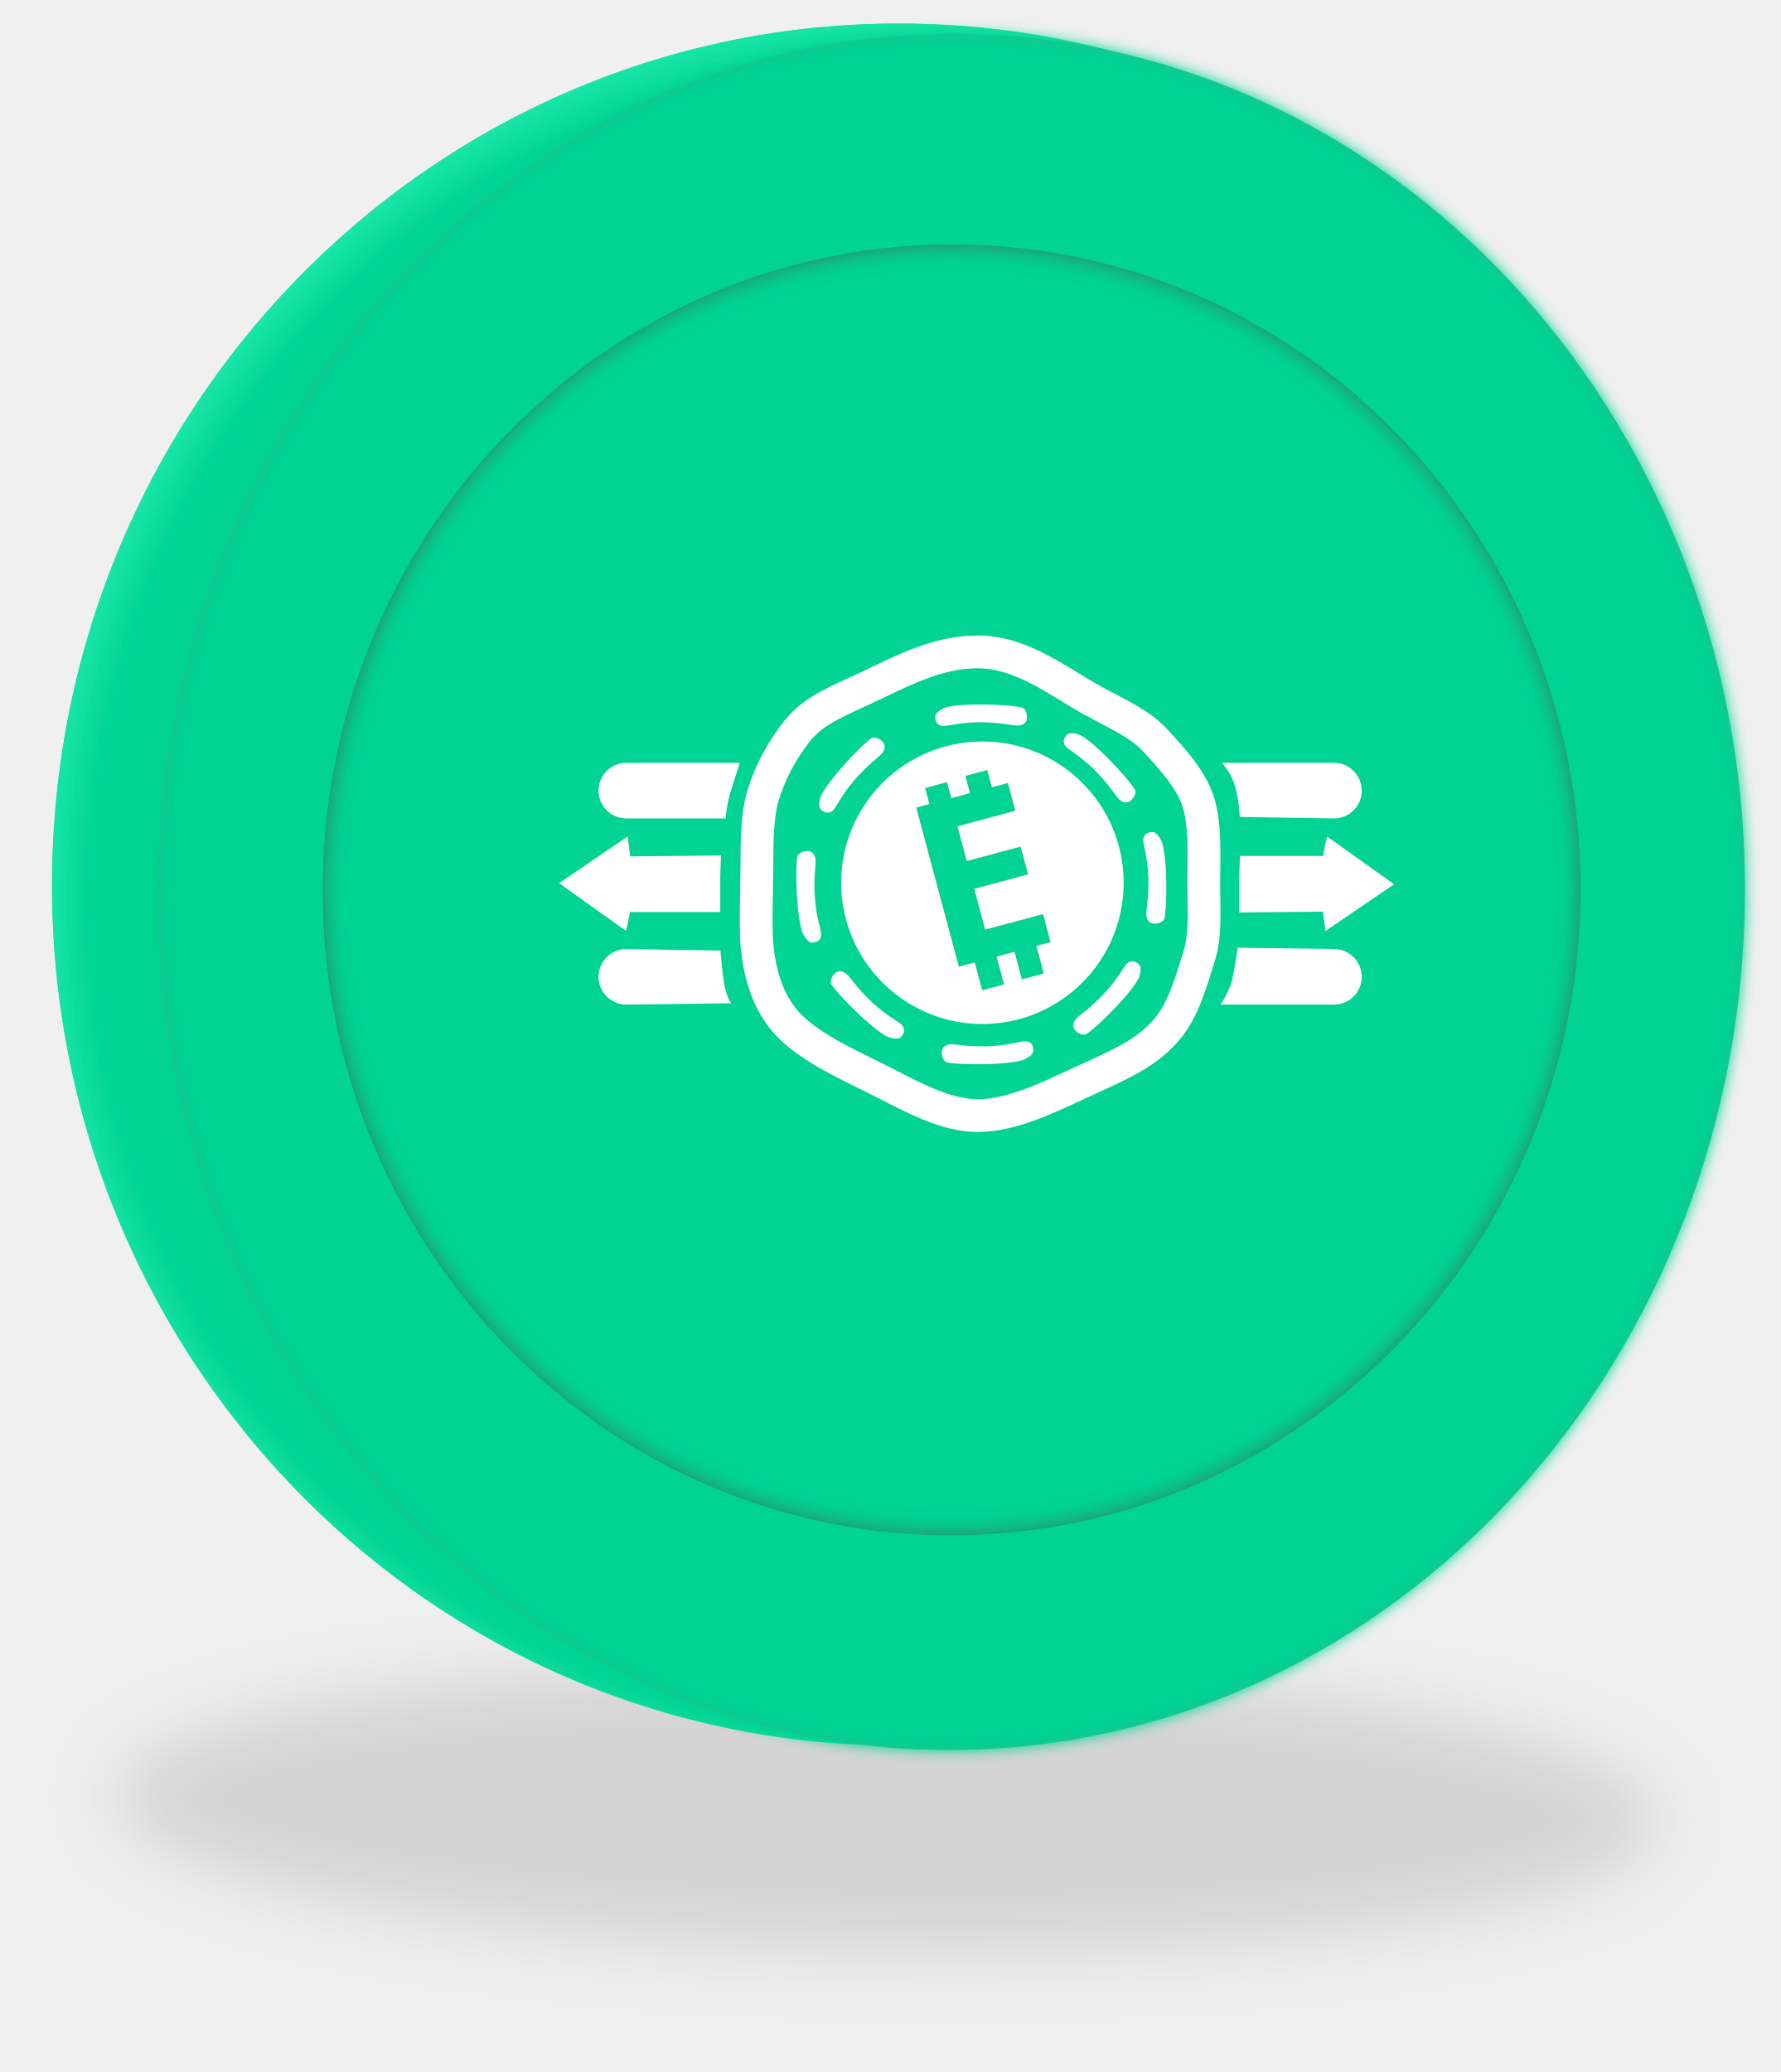
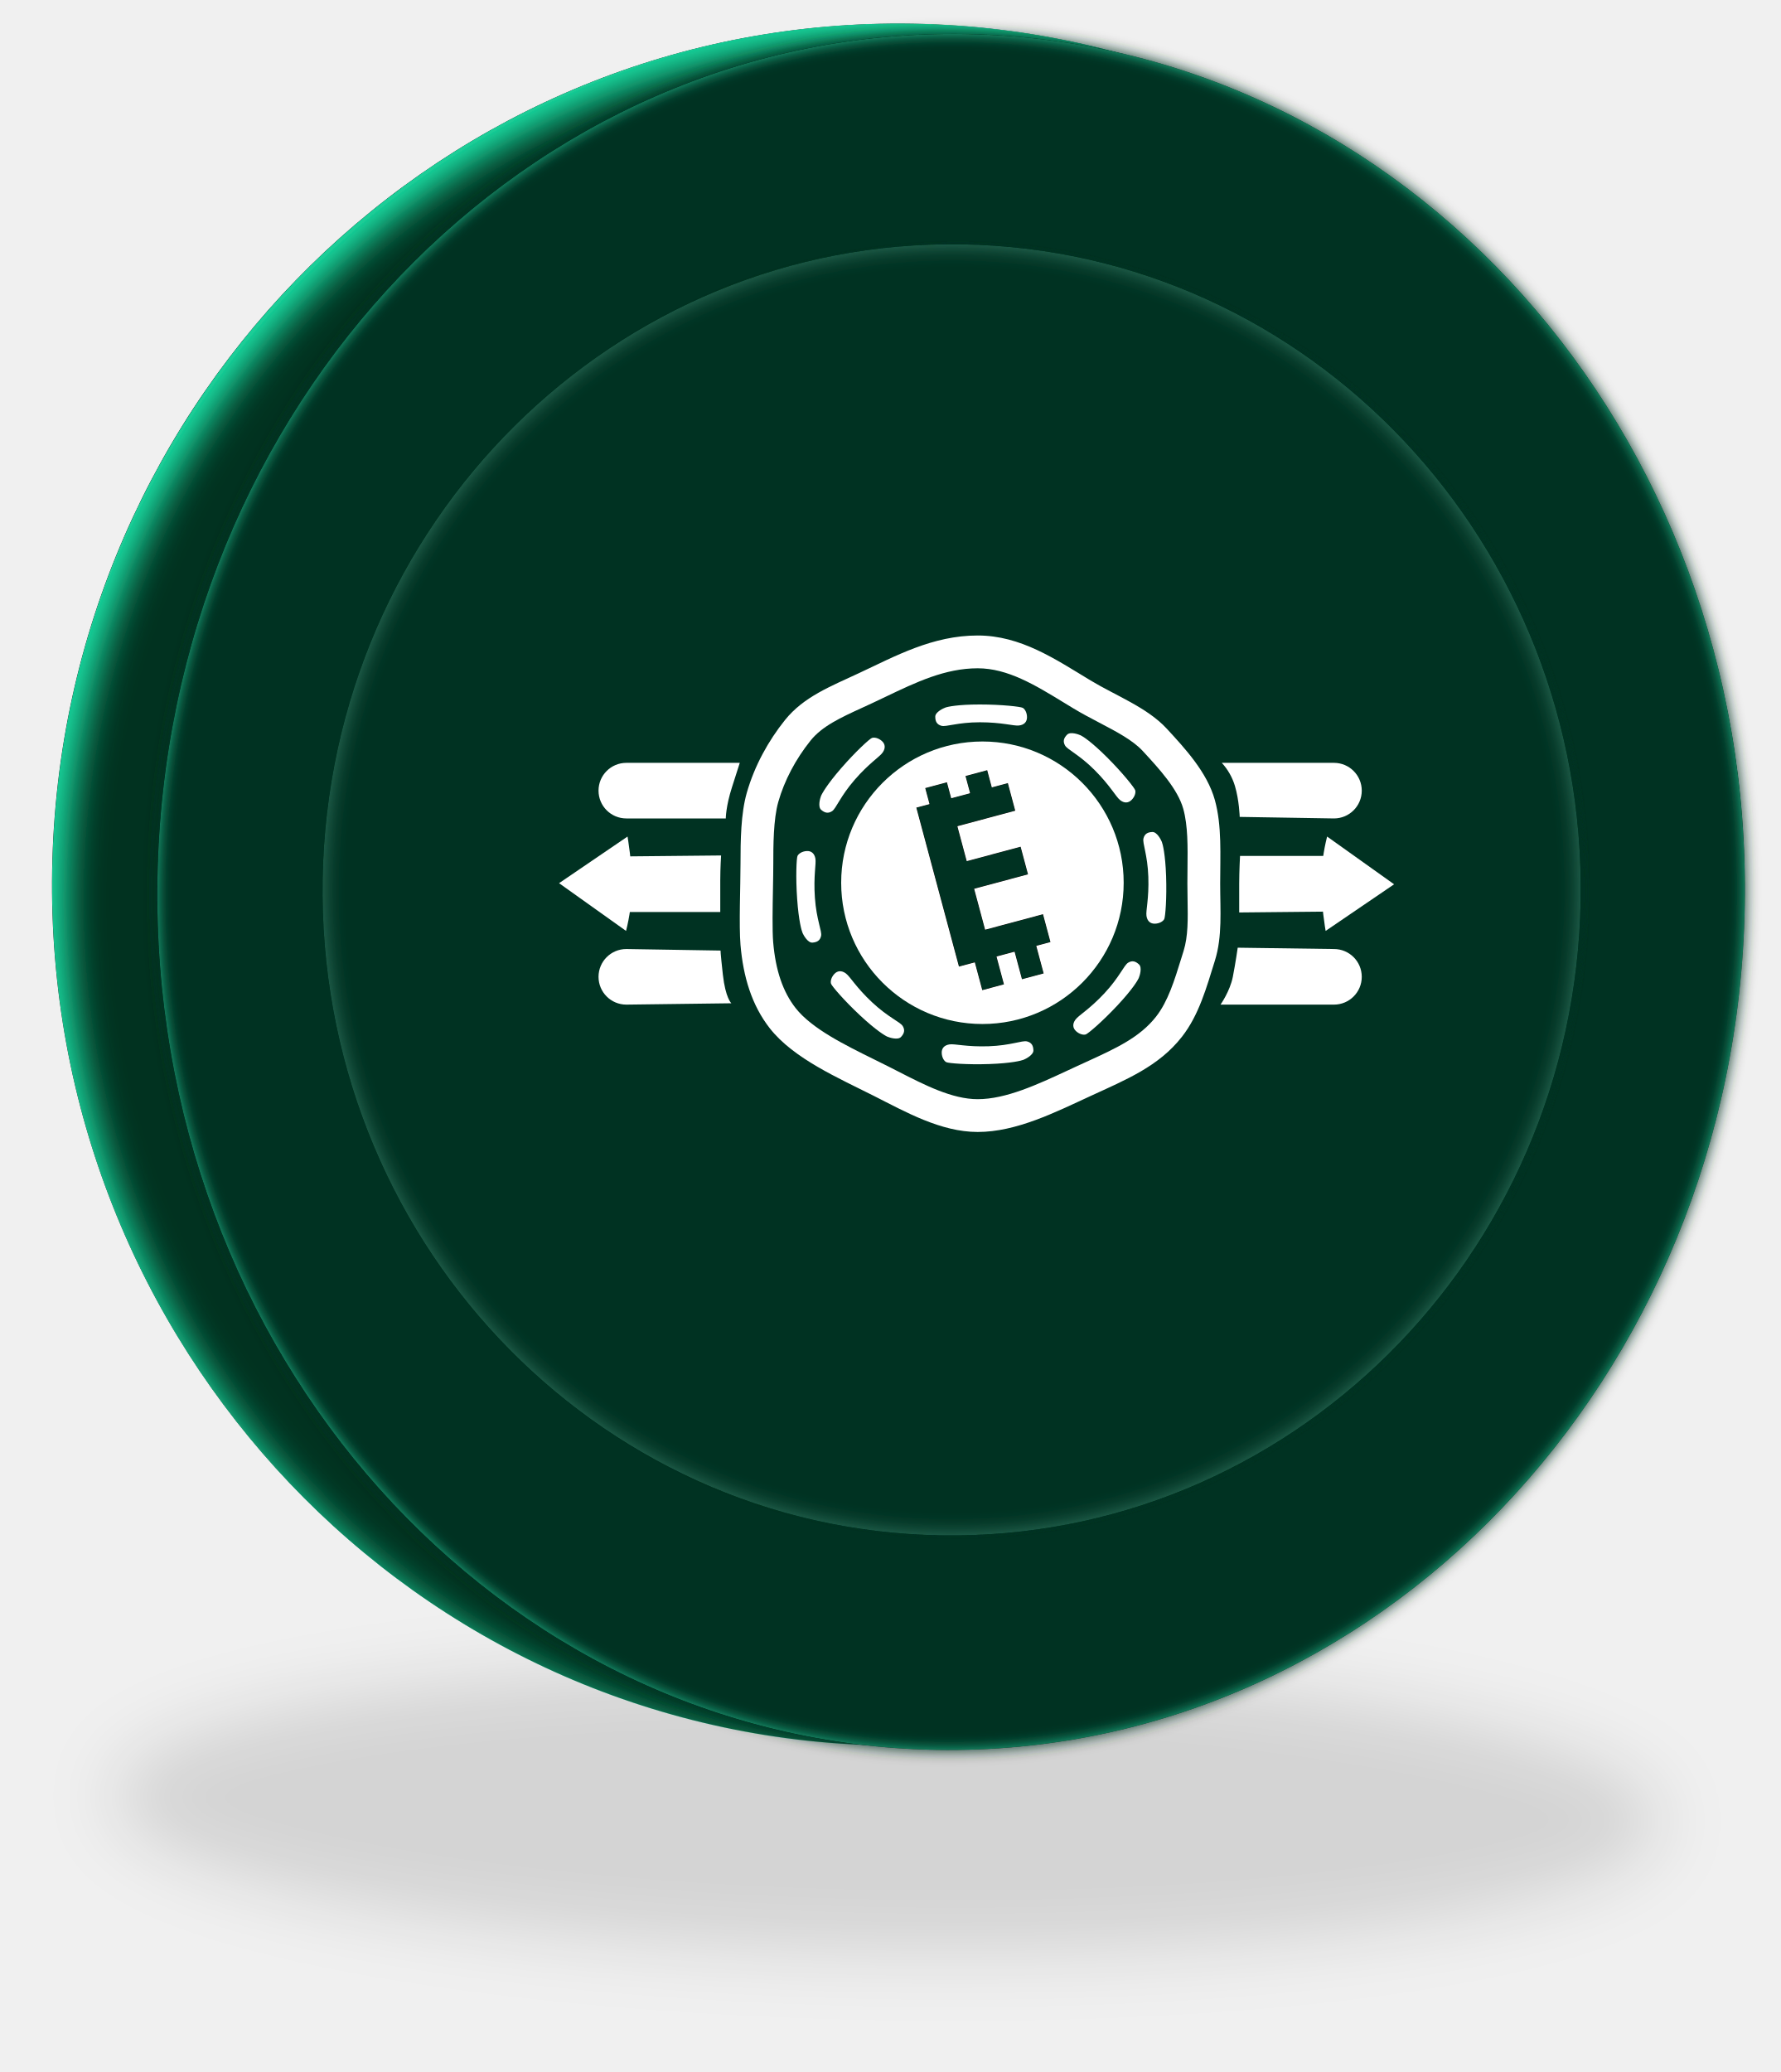
<svg xmlns="http://www.w3.org/2000/svg" width="2487.633" height="2894.697" viewBox="0 0 2487.633 2894.697">
  <defs>
    <filter id="Ellipse_12" x="0" y="2159.911" width="2465.236" height="734.787" filterUnits="userSpaceOnUse">
      <feOffset dy="3" input="SourceAlpha" />
      <feGaussianBlur stdDeviation="49.5" result="blur" />
      <feFlood flood-opacity="0.149" />
      <feComposite operator="in" in2="blur" />
    </filter>
    <filter id="Ellipse_9">
      <feOffset dx="20" dy="20" input="SourceAlpha" />
      <feGaussianBlur stdDeviation="25" result="blur-2" />
      <feFlood flood-color="#1de8ab" result="color" />
      <feComposite operator="out" in="SourceGraphic" in2="blur-2" />
      <feComposite operator="in" in="color" />
      <feComposite operator="in" in2="SourceGraphic" />
    </filter>
    <filter id="Ellipse_10" x="169.38" y="0" width="2318.252" height="2494.46" filterUnits="userSpaceOnUse">
      <feOffset input="SourceAlpha" />
      <feGaussianBlur stdDeviation="10" result="blur-3" />
-       <feFlood flood-color="#01d394" />
+       <feFlood flood-color="#013220" />
      <feComposite operator="in" in2="blur-3" />
      <feComposite in="SourceGraphic" />
    </filter>
    <filter id="Ellipse_10-2" x="169.38" y="0" width="2318.252" height="2494.46" filterUnits="userSpaceOnUse">
      <feOffset input="SourceAlpha" />
      <feGaussianBlur stdDeviation="10" result="blur-4" />
      <feFlood flood-color="#24be90" result="color-2" />
      <feComposite operator="out" in="SourceGraphic" in2="blur-4" />
      <feComposite operator="in" in="color-2" />
      <feComposite operator="in" in2="SourceGraphic" />
    </filter>
    <filter id="Ellipse_11" x="434.519" y="320.812" width="1803.557" height="1848.239" filterUnits="userSpaceOnUse">
      <feOffset dx="8" input="SourceAlpha" />
      <feGaussianBlur stdDeviation="2.5" result="blur-5" />
-       <feFlood flood-color="#01d394" />
+       <feFlood flood-color="#013220" />
      <feComposite operator="in" in2="blur-5" />
      <feComposite in="SourceGraphic" />
    </filter>
    <filter id="Ellipse_11-2" x="434.519" y="320.812" width="1803.557" height="1848.239" filterUnits="userSpaceOnUse">
      <feOffset input="SourceAlpha" />
      <feGaussianBlur stdDeviation="15" result="blur-6" />
      <feFlood flood-color="#357a65" result="color-3" />
      <feComposite operator="out" in="SourceGraphic" in2="blur-6" />
      <feComposite operator="in" in="color-3" />
      <feComposite operator="in" in2="SourceGraphic" />
    </filter>
  </defs>
  <g id="Group_10" data-name="Group 10" transform="matrix(1, 0.017, -0.017, 1, -489.74, 2416.81)">
    <g transform="matrix(1, -0.02, 0.02, 1, 447.49, -2424.99)" filter="url(#Ellipse_12)">
      <ellipse id="Ellipse_12-2" data-name="Ellipse 12" cx="1080.791" cy="200.061" rx="1080.791" ry="200.061" transform="matrix(1, 0.02, -0.02, 1, 155.48, 2305.41)" fill="#fff" opacity="0.8" />
    </g>
    <g id="Group_9" data-name="Group 9" transform="translate(542 -2413)">
      <g data-type="innerShadowGroup">
-         <ellipse id="Ellipse_9-2" data-name="Ellipse 9" cx="1181.972" cy="1202.668" rx="1181.972" ry="1202.668" transform="translate(0 0)" fill="#01d394" />
+         <ellipse id="Ellipse_9-2" data-name="Ellipse 9" cx="1181.972" cy="1202.668" rx="1181.972" ry="1202.668" transform="translate(0 0)" fill="#013220" />
        <g transform="matrix(1, -0.02, 0.02, 1, -94.51, -11.99)" filter="url(#Ellipse_9)">
          <ellipse id="Ellipse_9-3" data-name="Ellipse 9" cx="1181.972" cy="1202.668" rx="1181.972" ry="1202.668" transform="matrix(1, 0.02, -0.02, 1, 94.29, 13.64)" fill="#fff" />
        </g>
      </g>
      <g data-type="innerShadowGroup">
        <g transform="matrix(1, -0.02, 0.02, 1, -94.51, -11.99)" filter="url(#Ellipse_10)">
-           <ellipse id="Ellipse_10-3" data-name="Ellipse 10" cx="1108.386" cy="1198.068" rx="1108.386" ry="1198.068" transform="matrix(1, 0.02, -0.02, 1, 241.2, 30)" fill="#01d394" />
+           <ellipse id="Ellipse_10-3" data-name="Ellipse 10" cx="1108.386" cy="1198.068" rx="1108.386" ry="1198.068" transform="matrix(1, 0.02, -0.02, 1, 241.2, 30)" fill="#013220" />
        </g>
        <g transform="matrix(1, -0.02, 0.02, 1, -94.51, -11.99)" filter="url(#Ellipse_10-2)">
          <ellipse id="Ellipse_10-4" data-name="Ellipse 10" cx="1108.386" cy="1198.068" rx="1108.386" ry="1198.068" transform="matrix(1, 0.02, -0.02, 1, 241.2, 30)" fill="#fff" />
        </g>
      </g>
      <g data-type="innerShadowGroup">
        <g transform="matrix(1, -0.02, 0.02, 1, -94.51, -11.99)" filter="url(#Ellipse_11)">
-           <ellipse id="Ellipse_11-3" data-name="Ellipse 11" cx="878.43" cy="901.426" rx="878.43" ry="901.426" transform="matrix(1, 0.02, -0.02, 1, 465.98, 328.31)" fill="#01d394" />
+           <ellipse id="Ellipse_11-3" data-name="Ellipse 11" cx="878.43" cy="901.426" rx="878.43" ry="901.426" transform="matrix(1, 0.02, -0.02, 1, 465.98, 328.31)" fill="#013220" />
        </g>
        <g transform="matrix(1, -0.02, 0.02, 1, -94.51, -11.99)" filter="url(#Ellipse_11-2)">
          <ellipse id="Ellipse_11-4" data-name="Ellipse 11" cx="878.43" cy="901.426" rx="878.43" ry="901.426" transform="matrix(1, 0.02, -0.02, 1, 465.98, 328.31)" fill="#fff" />
        </g>
      </g>
    </g>
  </g>
  <g id="Group_2" data-name="Group 2" transform="translate(-235.778 670.822)">
    <path id="Path_15" data-name="Path 15" d="M38.834,0H197.341s-2.273,7.3-10.908,34.115S177.8,77.669,177.8,77.669H38.834A38.834,38.834,0,1,1,38.834,0Z" transform="translate(1072.001 394.916)" fill="#fff" />
    <path id="Path_20" data-name="Path 20" d="M38.834,0H197.341s-13.292,18.8-17.21,38.834-6.818,40.693-6.818,40.693L38.834,77.669A38.834,38.834,0,1,1,38.834,0Z" transform="translate(2138.333 732.686) rotate(180)" fill="#fff" />
    <path id="Path_16" data-name="Path 16" d="M38.834.581l132.4-1.306s-1.13,16.916-1.165,34.887,0,44.092,0,44.092H38.834a38.836,38.836,0,1,1,0-77.672Z" transform="translate(1072.001 525.036)" fill="#fff" />
    <path id="Path_18" data-name="Path 18" d="M38.834,1.309,171.238,0s.035,22.174,0,40.144-1.165,38.834-1.165,38.834H38.834a38.834,38.834,0,0,1,0-77.669Z" transform="translate(2138.333 603.944) rotate(180)" fill="#fff" />
    <path id="Path_17" data-name="Path 17" d="M38.834,0,170.527,2.156s-.455,1.045,3.181,33.634,11.815,40,11.815,40L38.834,77.669A38.834,38.834,0,1,1,38.834,0Z" transform="translate(1072.001 655.016)" fill="#fff" />
    <path id="Path_19" data-name="Path 19" d="M38.834,0,170.527,2.156s.692,23.287,6.684,43.257a83.1,83.1,0,0,0,18.332,32.256H38.834A38.834,38.834,0,1,1,38.834,0Z" transform="translate(2138.333 472.585) rotate(180)" fill="#fff" />
    <g id="Path_10" data-name="Path 10" transform="translate(1269.343 217)">
      <path id="Path_49" data-name="Path 49" d="M331.8,0c60.213,0,108.6,33.159,157.647,62.77,35.587,21.482,79.225,37.764,106.686,67.586,24.749,26.877,56.214,60.554,67.037,99.566,9.985,35.989,7.409,76.724,7.409,116.7,0,37.732,3.286,73.585-7.409,107.747-11.617,37.108-22.085,75.7-46.075,106.316-32.439,41.391-77.694,59.647-127.648,82.69C440.018,666.177,385.8,693.6,331.8,693.6c-51.609,0-100.99-28.126-144.687-50.228-49.053-24.811-112.333-52.036-145.672-94.5C16.1,516.588,4.175,476.524.43,432.429c-2.3-27.072,0-83.345,0-113.067,0-33.135.457-70.529,8.76-99.566,10.817-37.82,30.066-72.575,53.3-101.589,26.148-32.649,64.069-47.2,103.107-65.477C217.119,28.612,268.753,0,331.8,0Z" transform="translate(0.592)" fill="none" />
      <path id="Path_50" data-name="Path 50" d="M331.8,45.811c-45.4,0-85.818,19.325-128.612,39.784-6.067,2.9-12.115,5.792-18.162,8.622l-14.36,6.629c-30.158,13.82-56.2,25.756-72.413,46-20.908,26.105-36.474,55.689-45.015,85.552-7,24.463-7,62.078-7,86.969,0,9.386-.22,21.354-.461,34.235-.488,26.1-1.095,58.58.3,74.955,3.334,39.26,13.605,69.363,31.4,92.03,22.475,28.629,68.8,51.484,109.681,71.648,7.065,3.485,13.977,6.9,20.634,10.263l12.969,6.619c37.092,19.015,75.447,38.677,111.041,38.677,39.512,0,83.619-20.519,126.273-40.362l12.184-5.652,12.564-5.759c42.105-19.237,75.364-34.431,98.216-63.591,16.584-21.16,25.625-50.413,35.2-81.382l3.216-10.362c6.43-20.539,6.029-44.272,5.566-71.751-.125-7.365-.248-14.8-.248-22.309,0-6.974.076-13.97.152-20.962.337-30.8.655-59.884-5.894-83.489-7.68-27.68-34.081-56.342-55.3-79.373l-1.3-1.409c-13.847-15.037-36.63-26.983-60.751-39.63-11.832-6.2-24.067-12.618-35.911-19.769l-13.322-8.106C411.98,69.162,373.756,45.811,331.8,45.811M331.8,0c60.211,0,108.6,33.158,157.647,62.77,35.587,21.483,79.225,37.765,106.686,67.586,24.75,26.877,56.214,60.554,67.037,99.566,9.985,35.989,7.41,76.724,7.41,116.7,0,37.733,3.285,73.584-7.41,107.748-11.617,37.108-22.085,75.7-46.075,106.316-32.439,41.393-77.694,59.647-127.648,82.69C440.018,666.177,385.8,693.6,331.8,693.6c-51.609,0-100.99-28.126-144.687-50.228-49.052-24.811-112.333-52.035-145.671-94.5C16.1,516.588,4.175,476.524.43,432.43c-2.3-27.072,0-83.346,0-113.067,0-33.135.458-70.529,8.763-99.566C20.01,181.977,39.258,147.22,62.5,118.2,88.644,85.556,126.565,71,165.6,52.728,217.118,28.61,268.753,0,331.8,0Z" transform="translate(0.592)" fill="#fff" />
    </g>
    <g id="Group_1" data-name="Group 1" transform="translate(1344.887 307.419)" style="mix-blend-mode: lighten;isolation: isolate">
      <g id="Group_3" data-name="Group 3" transform="translate(66.12 0)">
        <circle id="Ellipse_1" data-name="Ellipse 1" cx="197.344" cy="197.344" r="197.344" transform="translate(0 57.661)" fill="#fff" />
        <text id="E" transform="translate(136.559 379.618) rotate(-15.009)" font-size="322" font-family="SegoeUI-Bold, Segoe UI" font-weight="700">
          <tspan x="0" y="0">E</tspan>
        </text>
        <rect id="Rectangle_1" data-name="Rectangle 1" width="31.345" height="50.12" transform="translate(239.62 341.377) rotate(-15.009)" />
        <rect id="Rectangle_4" data-name="Rectangle 4" width="31.345" height="50.12" transform="translate(173.715 105.891) rotate(-15.009)" />
        <rect id="Rectangle_2" data-name="Rectangle 2" width="31.345" height="50.12" transform="translate(184.164 356.648) rotate(-15.009)" />
        <rect id="Rectangle_3" data-name="Rectangle 3" width="31.345" height="50.12" transform="translate(117.456 122.768) rotate(-15.009)" />
      </g>
      <path id="Path_2" data-name="Path 2" d="M14.173,1.934c3.207-1.159,17.162-4.293,48.1-4.293S119.2.7,122.213,2.333s5.957,6.735,5.957,13.1S124.393,26.145,116.9,27s-23.69-4.507-54.627-4.507S15.135,29.284,8.561,27.411,0,21.006,0,14.636,10.966,3.093,14.173,1.934Z" transform="translate(197.574 8.317)" fill="#fff" />
      <path id="Path_9" data-name="Path 9" d="M14.173,4.293C17.379,3.134,31.336,0,62.273,0s56.923,3.059,59.94,4.692,5.957,6.735,5.957,13.1S124.393,28.5,116.9,29.359s-23.69-4.507-54.627-4.507S15.135,31.643,8.561,29.77,0,23.365,0,17,10.966,5.452,14.173,4.293Z" transform="translate(335.297 506.101) rotate(178)" fill="#fff" />
      <path id="Path_5" data-name="Path 5" d="M14.173,4.293C17.379,3.134,31.336,0,62.273,0s56.923,3.059,59.94,4.692,5.957,6.735,5.957,13.1S124.393,28.5,116.9,29.359s-23.69-4.507-54.627-4.507S15.135,31.643,8.561,29.77,0,23.365,0,17,10.966,5.452,14.173,4.293Z" transform="matrix(0.035, 0.999, -0.999, 0.035, 517.897, 183.525)" fill="#fff" />
      <path id="Path_7" data-name="Path 7" d="M14.173,4.293C17.379,3.134,31.336,0,62.273,0s56.923,3.059,59.94,4.692,5.957,6.735,5.957,13.1S124.393,28.5,116.9,29.359s-23.69-4.507-54.627-4.507S15.135,31.643,8.561,29.77,0,23.365,0,17,10.966,5.452,14.173,4.293Z" transform="translate(8.972 339.822) rotate(-94.012)" fill="#fff" />
      <path id="Path_3" data-name="Path 3" d="M14.173,4.293C17.379,3.134,31.336,0,62.273,0s56.923,3.059,59.94,4.692,5.957,6.735,5.957,13.1S124.393,28.5,116.9,29.359s-23.69-4.507-54.627-4.507S15.135,31.643,8.561,29.77,0,23.365,0,17,10.966,5.452,14.173,4.293Z" transform="translate(393.836 36.055) rotate(45)" fill="#fff" />
      <path id="Path_8" data-name="Path 8" d="M14.173,4.293C17.379,3.134,31.336,0,62.273,0s56.923,3.059,59.94,4.692,5.957,6.735,5.957,13.1S124.393,28.5,116.9,29.359s-23.69-4.507-54.627-4.507S15.135,31.643,8.561,29.77,0,23.365,0,17,10.966,5.452,14.173,4.293Z" transform="matrix(-0.731, -0.682, 0.682, -0.731, 138.104, 482.872)" fill="#fff" />
      <path id="Path_4" data-name="Path 4" d="M14.173,4.293C17.379,3.134,31.336,0,62.273,0s56.923,3.059,59.94,4.692,5.957,6.735,5.957,13.1S124.393,28.5,116.9,29.359s-23.69-4.507-54.627-4.507S15.135,31.643,8.561,29.77,0,23.365,0,17,10.966,5.452,14.173,4.293Z" transform="translate(494.667 380.718) rotate(133)" fill="#fff" />
      <path id="Path_6" data-name="Path 6" d="M14.173,4.293C17.379,3.134,31.336,0,62.273,0s56.923,3.059,59.94,4.692,5.957,6.735,5.957,13.1S124.393,28.5,116.9,29.359s-23.69-4.507-54.627-4.507S15.135,31.643,8.561,29.77,0,23.365,0,17,10.966,5.452,14.173,4.293Z" transform="matrix(0.656, -0.755, 0.755, 0.656, 25.306, 141.939)" fill="#fff" />
    </g>
    <path id="Path_13" data-name="Path 13" d="M6.232,131.833S-.488,93.963.028,61A272.329,272.329,0,0,1,8.3,0l93.576,66.692Z" transform="translate(1118.747 629.717) rotate(180)" fill="#fff" />
    <path id="Path_14" data-name="Path 14" d="M574.4,433.789s-6.721-37.869-6.2-70.828a272.314,272.314,0,0,1,8.272-61l93.575,66.692Z" transform="translate(1513.455 195.928)" fill="#fff" />
  </g>
</svg>
